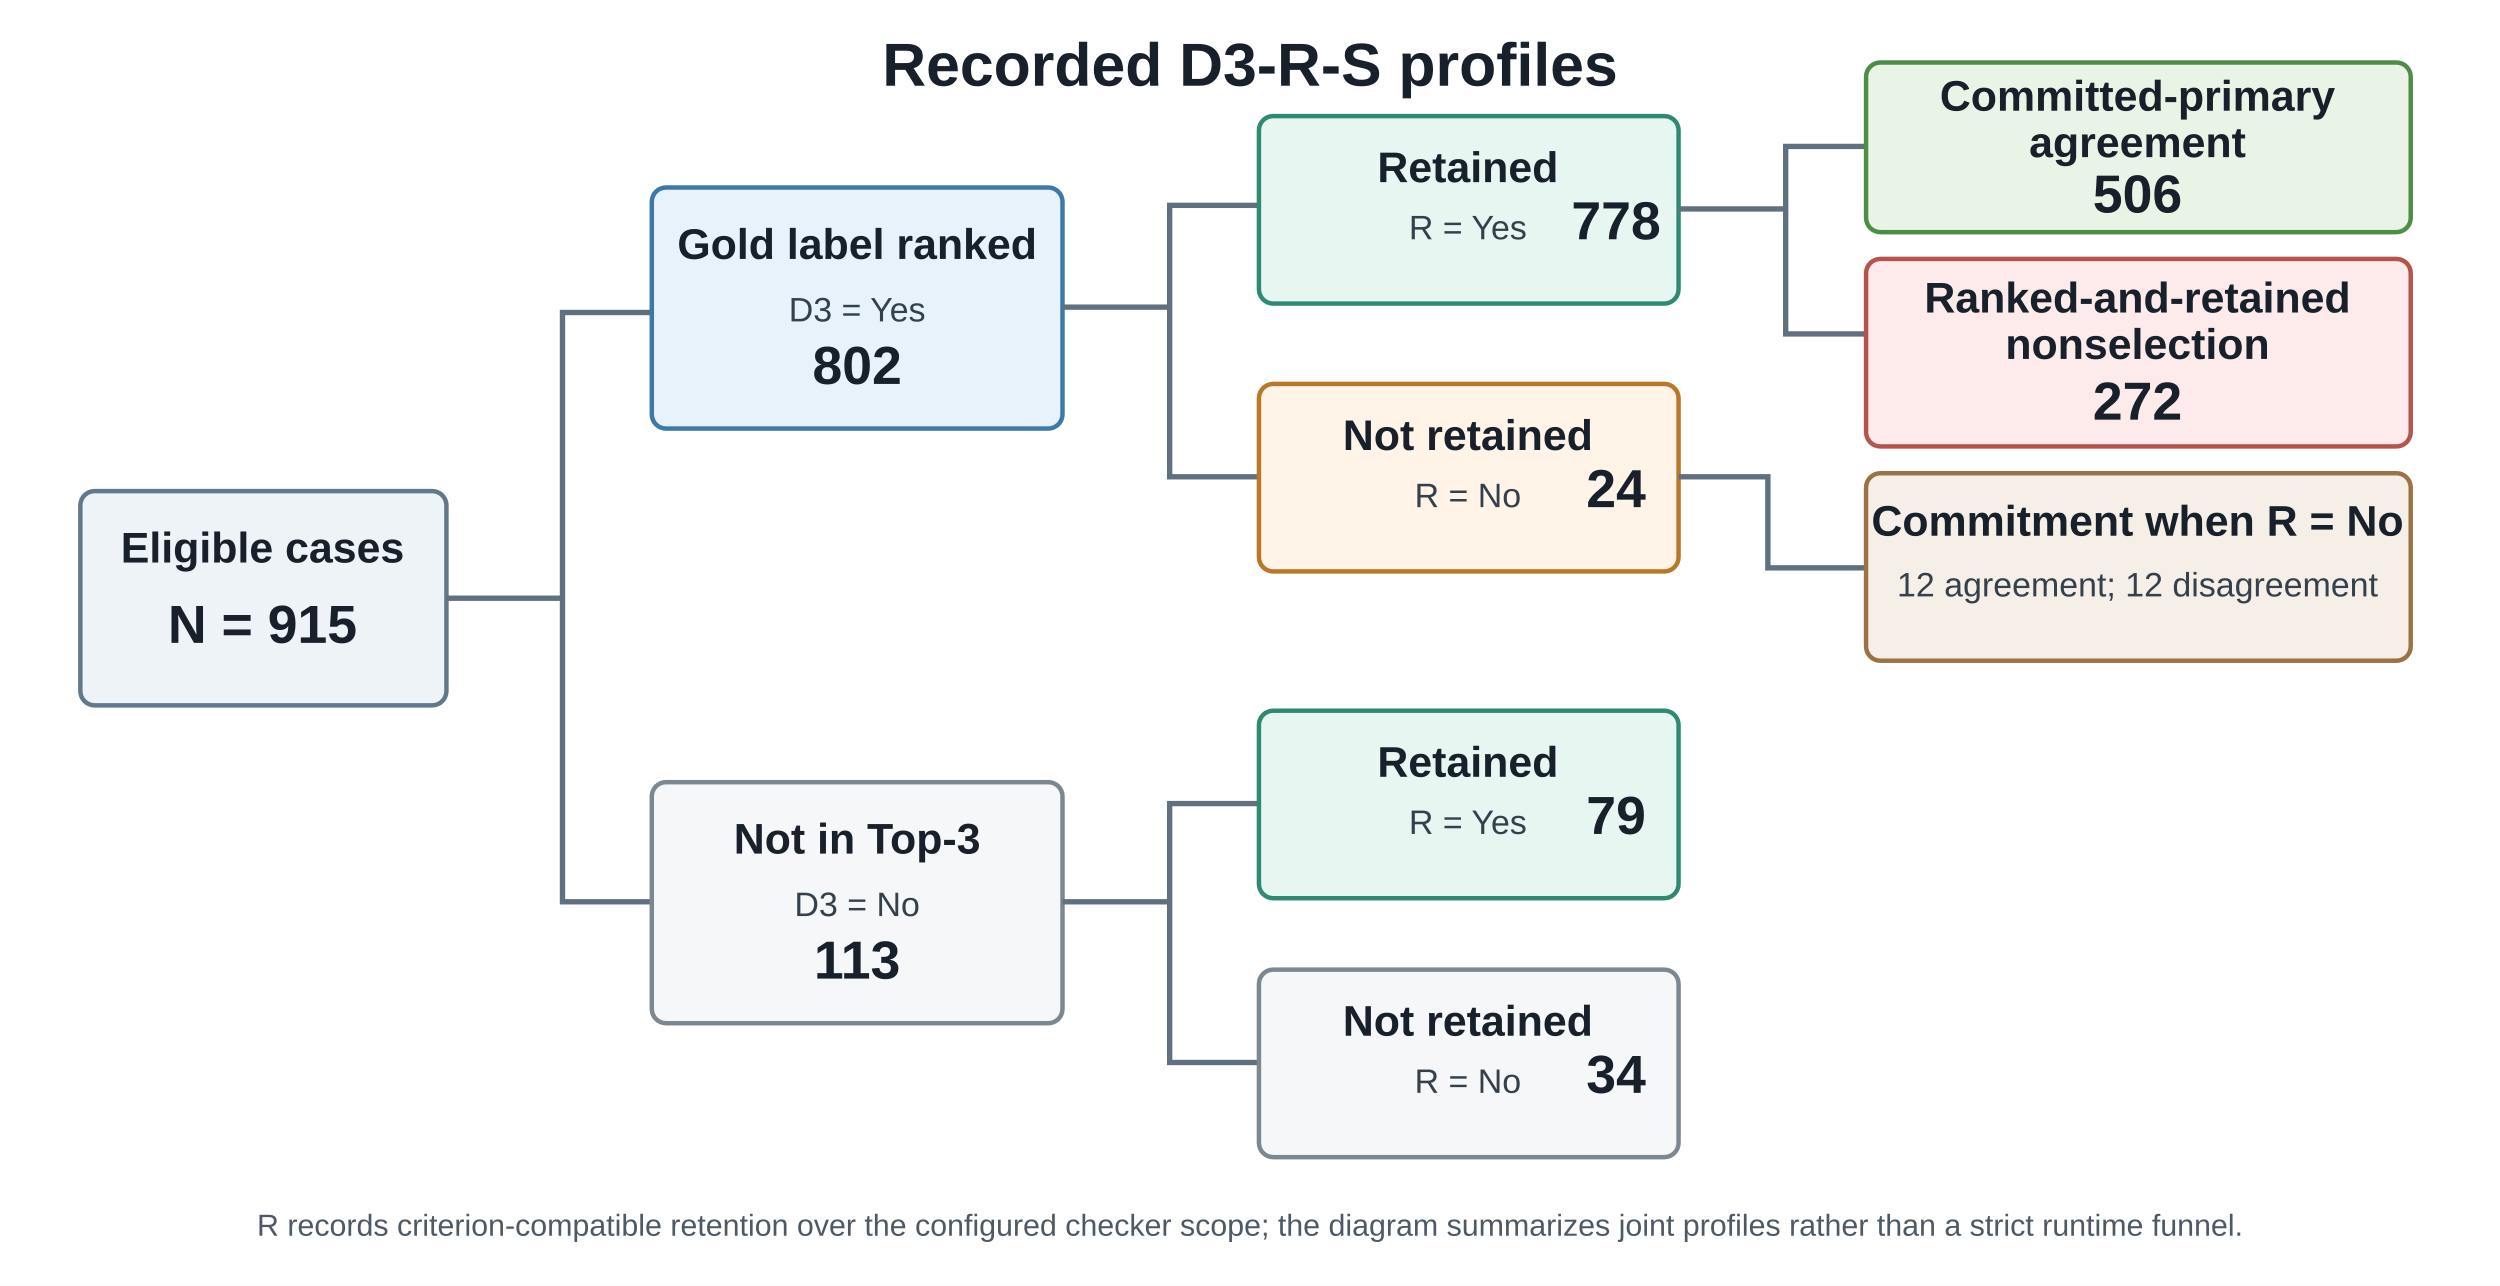
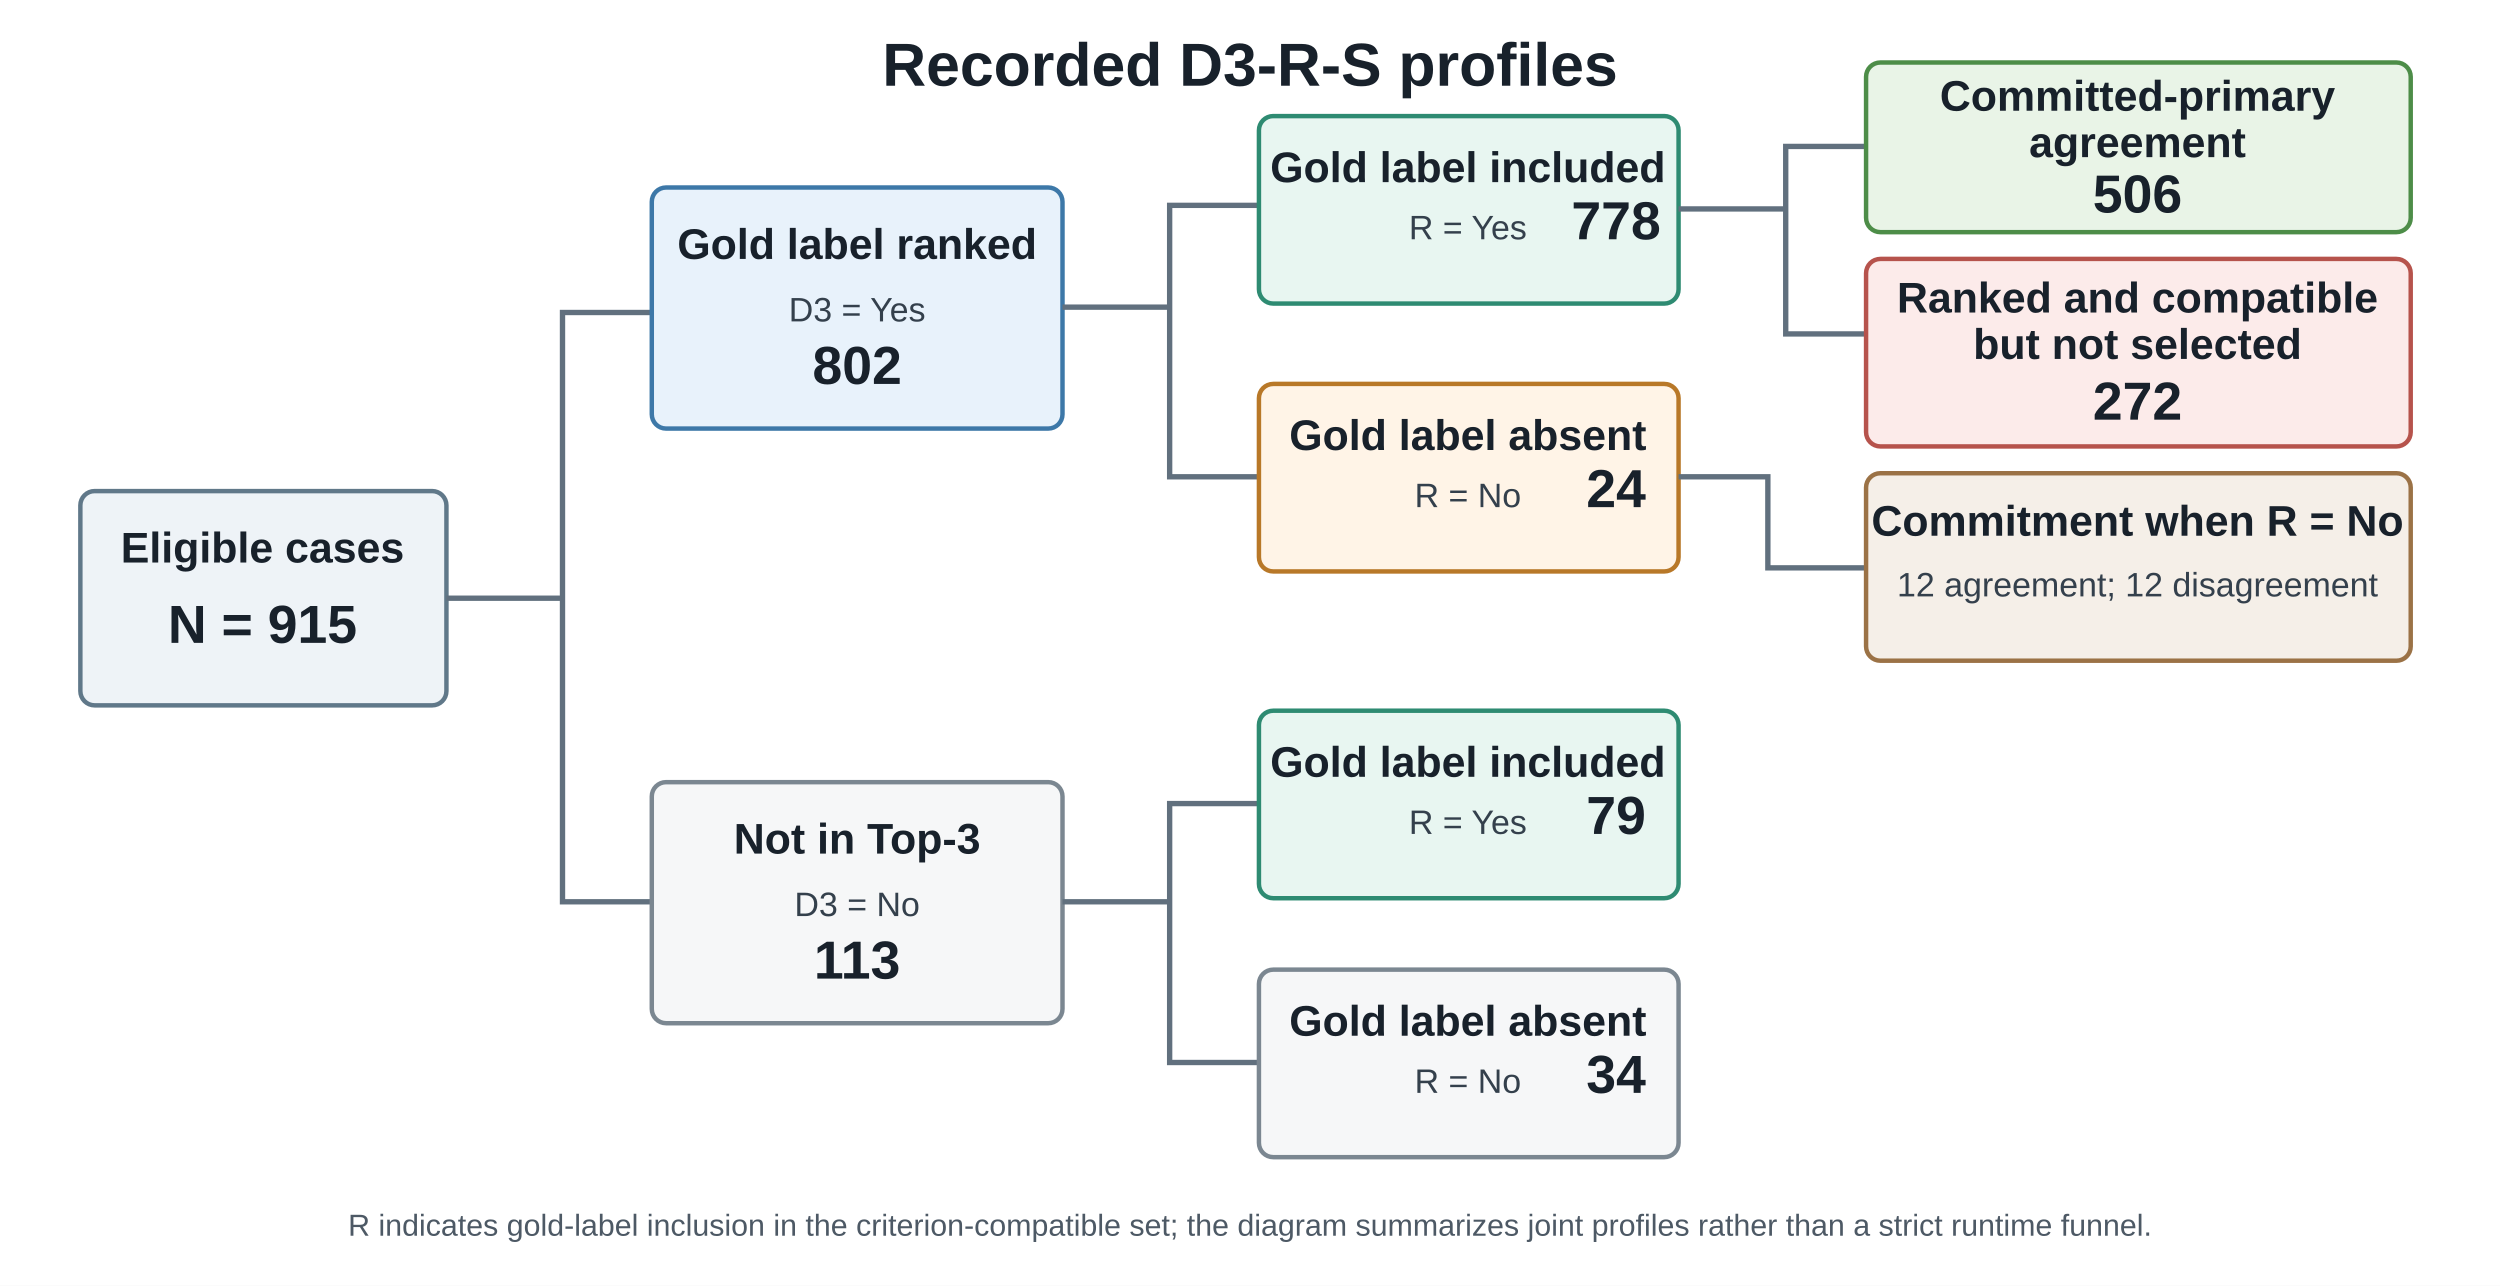
<svg xmlns="http://www.w3.org/2000/svg" width="1400" height="720" viewBox="0 0 1400 720">
  <rect width="1400" height="720" fill="#ffffff" />
  <style>
    .title { font: 700 34px Arial, sans-serif; fill: #18212b; }
    .head { font: 700 24px Arial, sans-serif; fill: #18212b; }
    .body { font: 19px Arial, sans-serif; fill: #34404c; }
    .count { font: 700 30px Arial, sans-serif; fill: #18212b; }
    .note { font: 17px Arial, sans-serif; fill: #4d5965; }
    .line { stroke: #61707e; stroke-width: 3; fill: none; }
    .box { stroke-width: 2.5; rx: 8; }
  </style>
  <text x="700" y="48" text-anchor="middle" class="title">Recorded D3-R-S profiles</text>
  <rect x="45" y="275" width="205" height="120" class="box" fill="#eef3f7" stroke="#607889" />
  <text x="147" y="315" text-anchor="middle" class="head">Eligible cases</text>
  <text x="147" y="360" text-anchor="middle" class="count">N = 915</text>
  <path d="M250 335 H315 M315 335 V175 H365 M315 335 V505 H365" class="line" />
  <rect x="365" y="105" width="230" height="135" class="box" fill="#e8f2fb" stroke="#3d78a8" />
  <text x="480" y="145" text-anchor="middle" class="head">Gold label ranked</text>
  <text x="480" y="180" text-anchor="middle" class="body">D3 = Yes</text>
  <text x="480" y="215" text-anchor="middle" class="count">802</text>
  <rect x="365" y="438" width="230" height="135" class="box" fill="#f6f7f8" stroke="#7b8791" />
  <text x="480" y="478" text-anchor="middle" class="head">Not in Top-3</text>
  <text x="480" y="513" text-anchor="middle" class="body">D3 = No</text>
  <text x="480" y="548" text-anchor="middle" class="count">113</text>
  <path d="M595 172 H655 M655 172 V115 H705 M655 172 V267 H705" class="line" />
  <path d="M595 505 H655 M655 505 V450 H705 M655 505 V595 H705" class="line" />
  <rect x="705" y="65" width="235" height="105" class="box" fill="#e8f6f1" stroke="#2e8b72" />
-   <text x="822" y="102" text-anchor="middle" class="head">Retained</text>
+   <text x="822" y="102" text-anchor="middle" class="head">Gold label included</text>
  <text x="822" y="134" text-anchor="middle" class="body">R = Yes</text>
  <text x="905" y="134" text-anchor="middle" class="count">778</text>
  <rect x="705" y="215" width="235" height="105" class="box" fill="#fff4e7" stroke="#b87828" />
-   <text x="822" y="252" text-anchor="middle" class="head">Not retained</text>
+   <text x="822" y="252" text-anchor="middle" class="head">Gold label absent</text>
  <text x="822" y="284" text-anchor="middle" class="body">R = No</text>
  <text x="905" y="284" text-anchor="middle" class="count">24</text>
  <rect x="705" y="398" width="235" height="105" class="box" fill="#e8f6f1" stroke="#2e8b72" />
-   <text x="822" y="435" text-anchor="middle" class="head">Retained</text>
+   <text x="822" y="435" text-anchor="middle" class="head">Gold label included</text>
  <text x="822" y="467" text-anchor="middle" class="body">R = Yes</text>
  <text x="905" y="467" text-anchor="middle" class="count">79</text>
  <rect x="705" y="543" width="235" height="105" class="box" fill="#f6f7f8" stroke="#7b8791" />
-   <text x="822" y="580" text-anchor="middle" class="head">Not retained</text>
+   <text x="822" y="580" text-anchor="middle" class="head">Gold label absent</text>
  <text x="822" y="612" text-anchor="middle" class="body">R = No</text>
  <text x="905" y="612" text-anchor="middle" class="count">34</text>
  <path d="M940 117 H1000 M1000 117 V82 H1045 M1000 117 V187 H1045" class="line" />
  <path d="M940 267 H990 V318 H1045" class="line" />
  <rect x="1045" y="35" width="305" height="95" class="box" fill="#e9f4e7" stroke="#4d8d48" />
  <text x="1197" y="62" text-anchor="middle" class="head">Committed-primary</text>
  <text x="1197" y="88" text-anchor="middle" class="head">agreement</text>
  <text x="1197" y="119" text-anchor="middle" class="count">506</text>
  <rect x="1045" y="145" width="305" height="105" class="box" fill="#fcebea" stroke="#b6534c" />
-   <text x="1197" y="175" text-anchor="middle" class="head">Ranked-and-retained</text>
-   <text x="1197" y="201" text-anchor="middle" class="head">nonselection</text>
+   <text x="1197" y="175" text-anchor="middle" class="head">Ranked and compatible</text>
+   <text x="1197" y="201" text-anchor="middle" class="head">but not selected</text>
  <text x="1197" y="235" text-anchor="middle" class="count">272</text>
  <rect x="1045" y="265" width="305" height="105" class="box" fill="#f5efe8" stroke="#9b7246" />
  <text x="1197" y="300" text-anchor="middle" class="head">Commitment when R = No</text>
  <text x="1197" y="334" text-anchor="middle" class="body">12 agreement; 12 disagreement</text>
-   <text x="700" y="692" text-anchor="middle" class="note">R records criterion-compatible retention over the configured checker scope; the diagram summarizes joint profiles rather than a strict runtime funnel.</text>
+   <text x="700" y="692" text-anchor="middle" class="note">R indicates gold-label inclusion in the criterion-compatible set; the diagram summarizes joint profiles rather than a strict runtime funnel.</text>
</svg>
